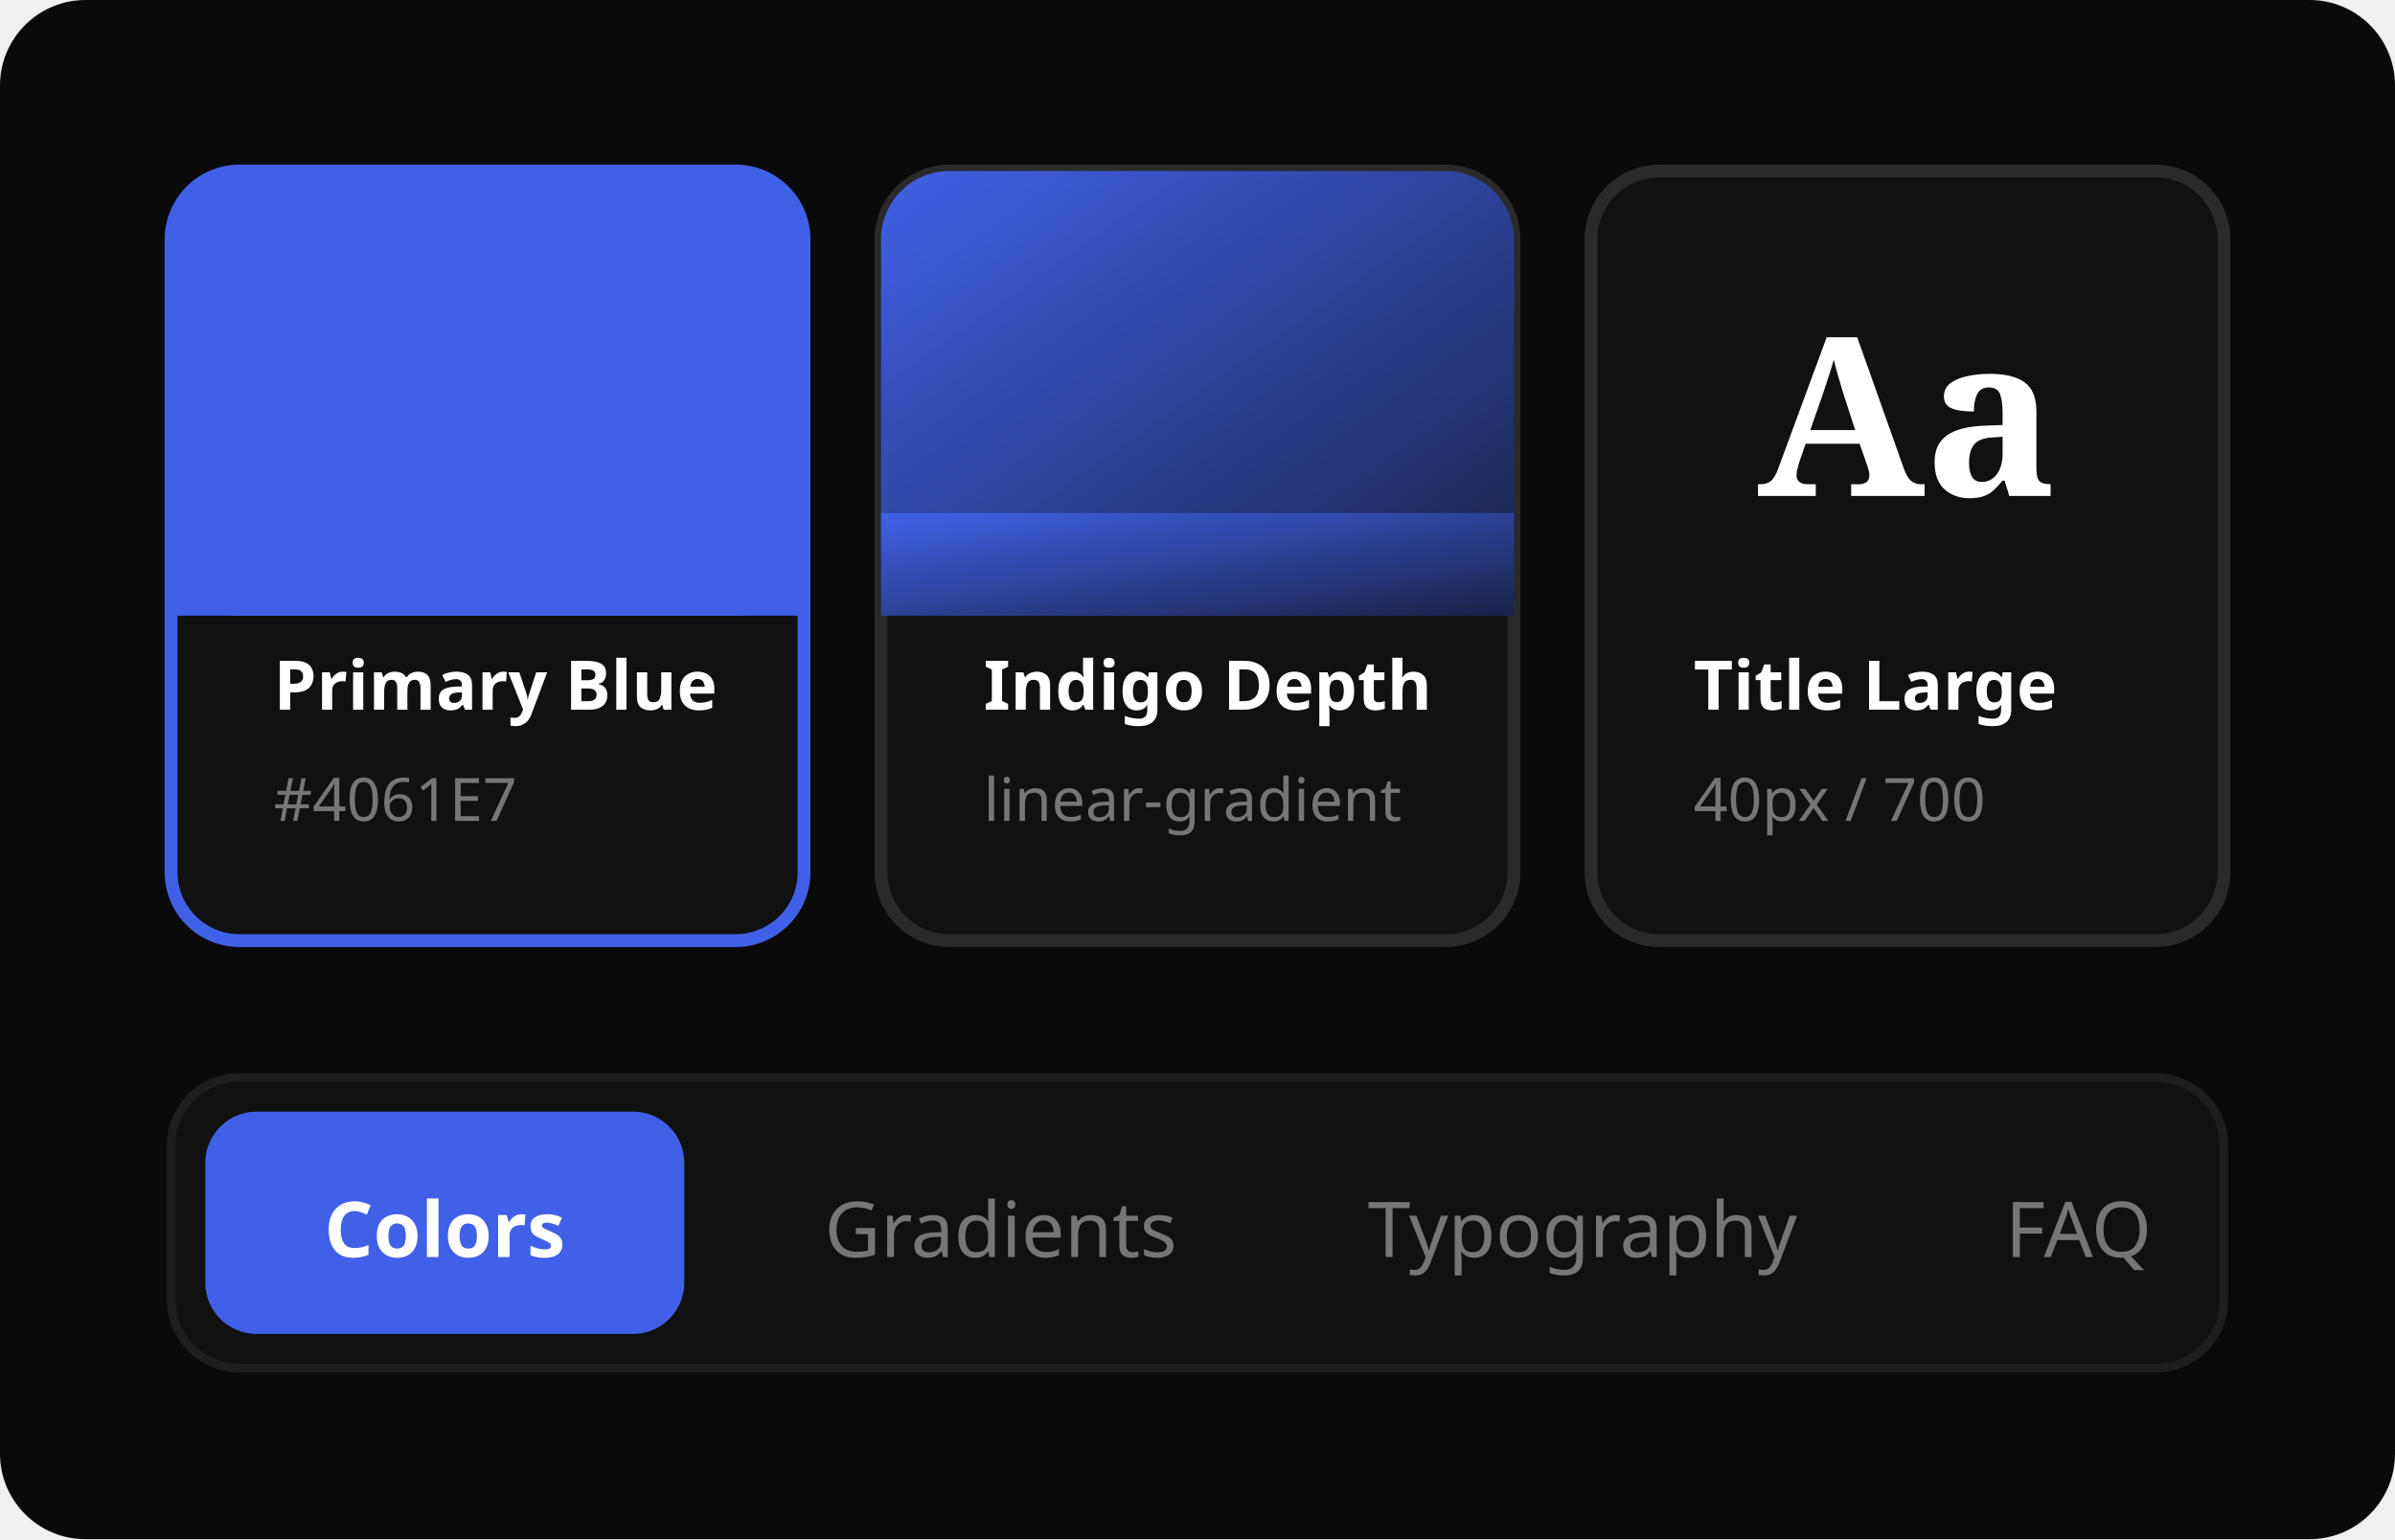
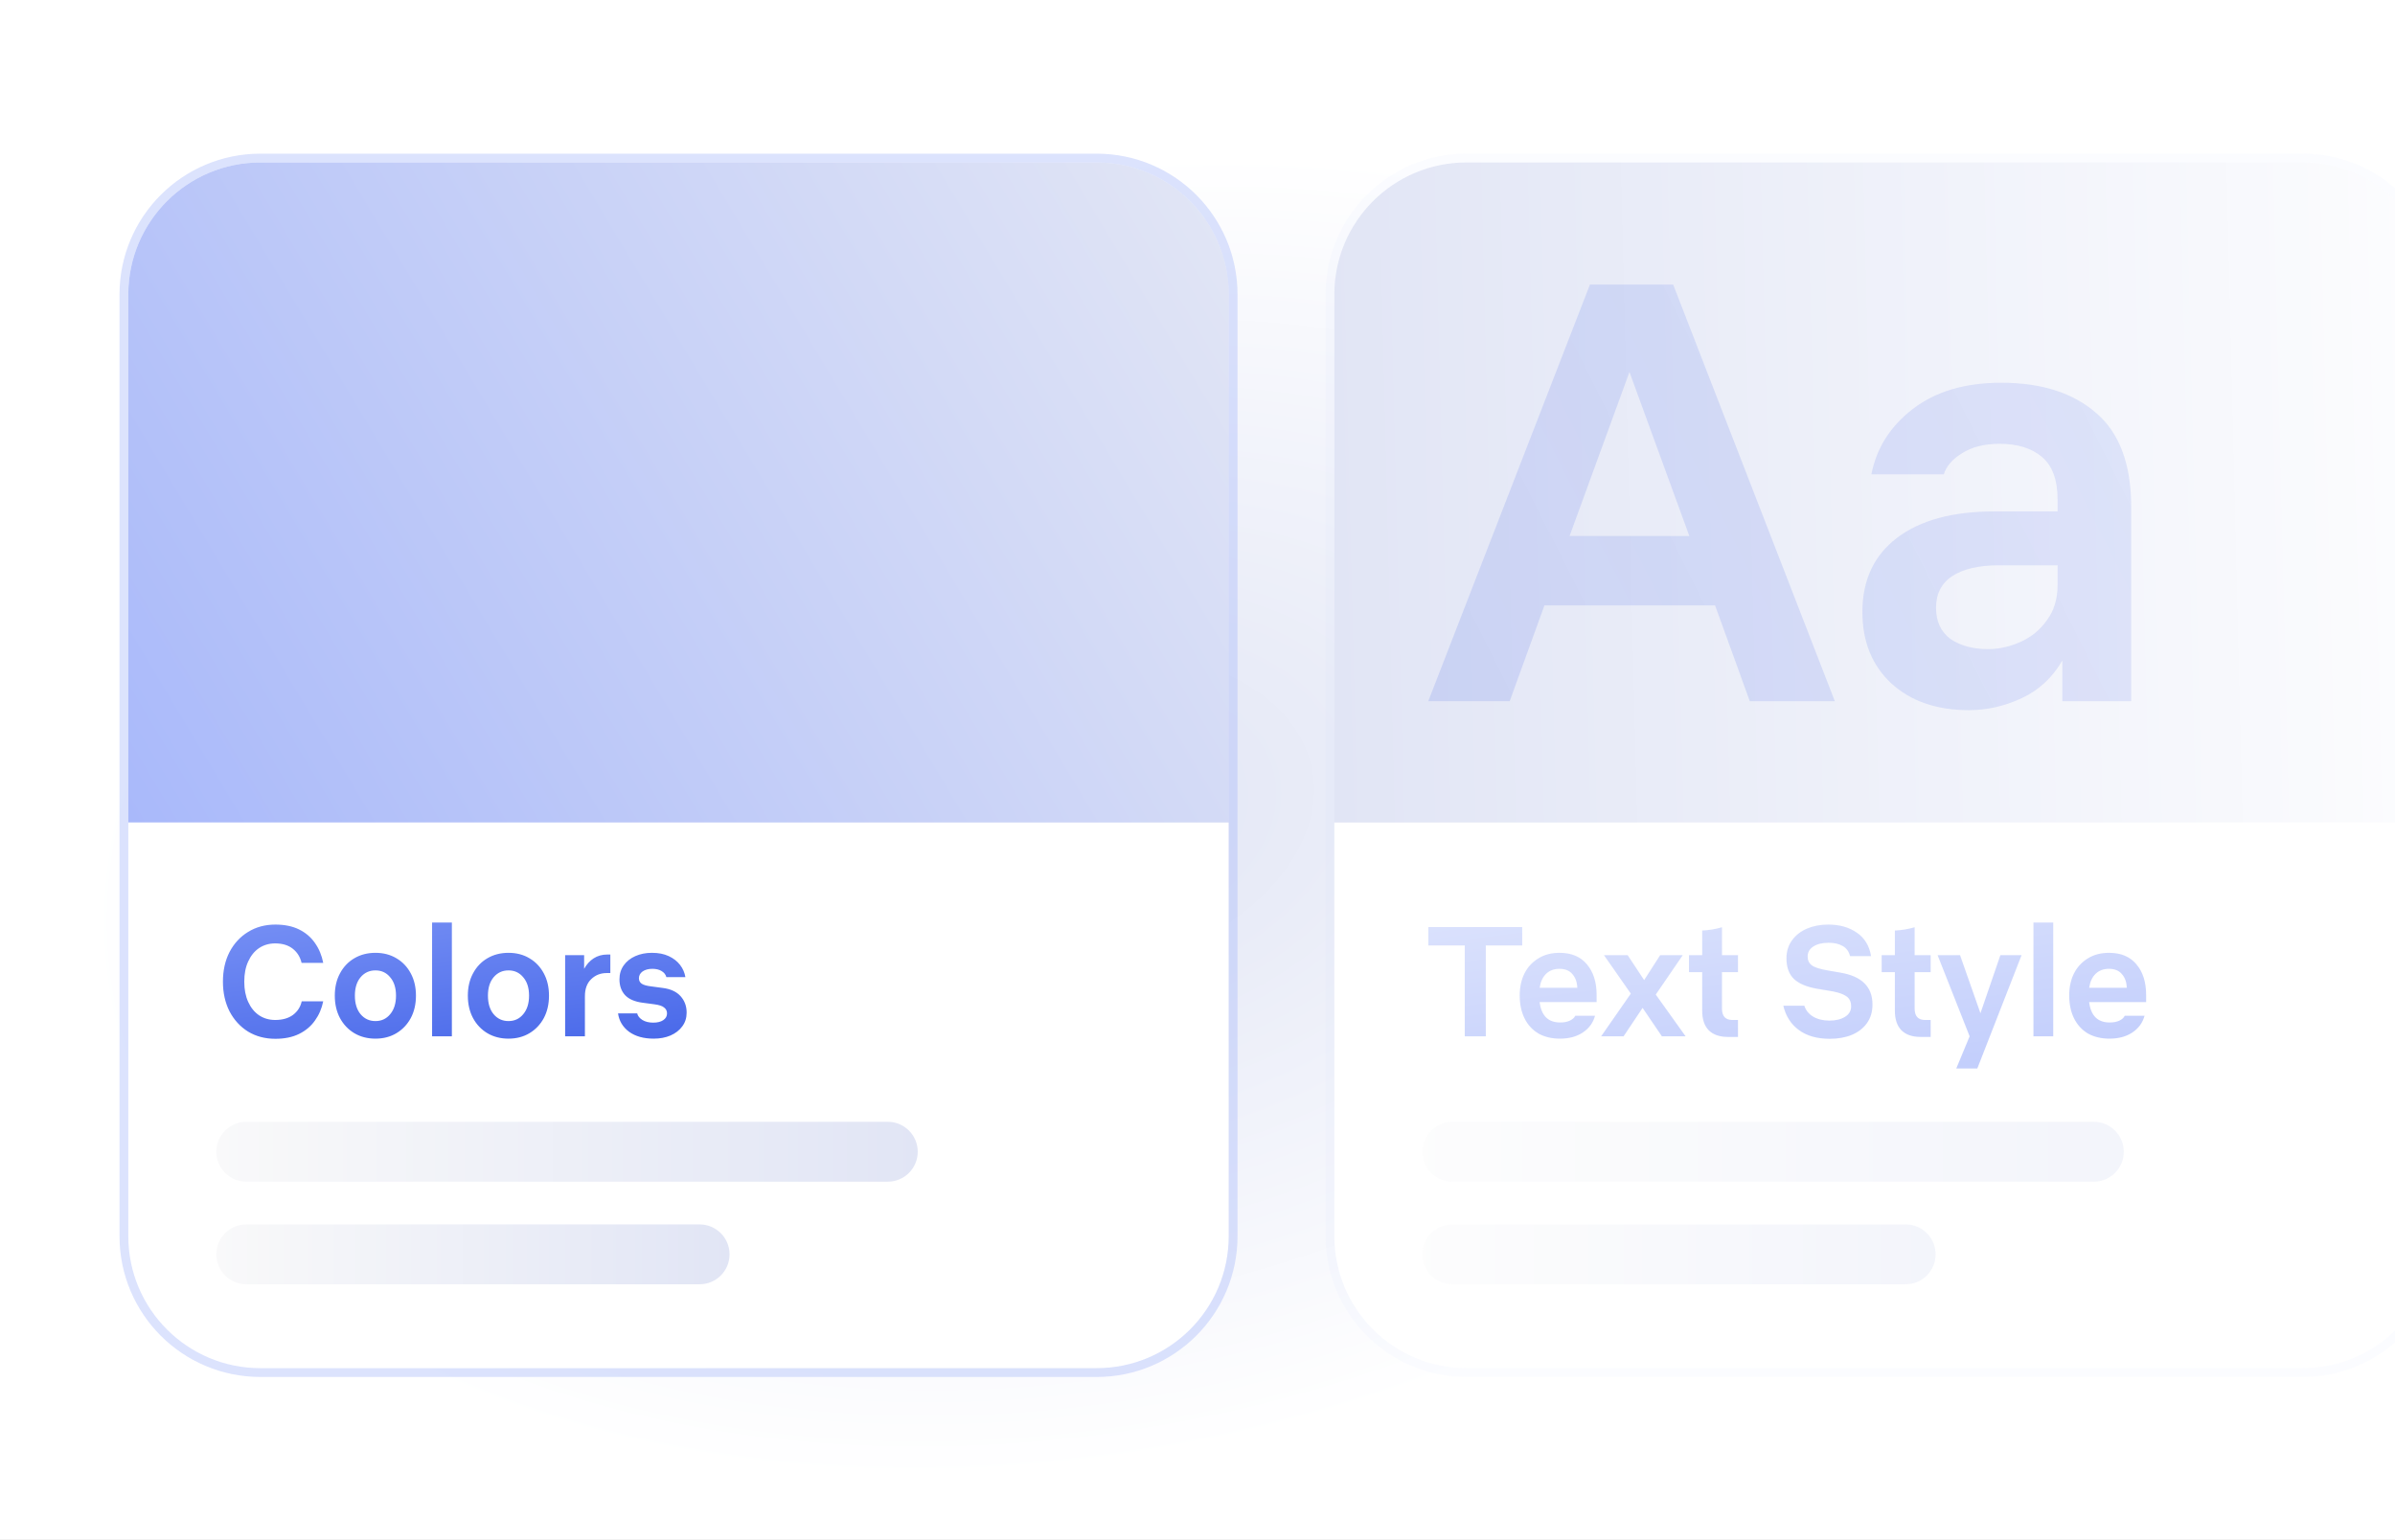
- <svg xmlns="http://www.w3.org/2000/svg" width="280" height="180" viewBox="0 0 280 180">
-   <rect width="280" height="180" fill="#0A0A0A" rx="10" />
-   <rect x="20" y="20" width="74" height="90" rx="8" fill="#111" stroke="#4061E7" stroke-width="1.5" />
-   <rect x="20" y="20" width="74" height="52" rx="8" fill="#4061E7" />
-   <rect x="20" y="60" width="74" height="12" fill="#4061E7" />
-   <text x="32" y="83" font-family="sans-serif" font-size="8" fill="#FFFFFF" font-weight="700">Primary Blue</text>
-   <text x="32" y="96" font-family="sans-serif" font-size="7" fill="#767676">#4061E7</text>
-   <rect x="103" y="20" width="74" height="90" rx="8" fill="#111" stroke="#2A2A2A" stroke-width="1.5" />
-   <rect x="103" y="20" width="74" height="52" rx="8" fill="url(#g1)" />
-   <rect x="103" y="60" width="74" height="12" fill="url(#g1)" />
-   <text x="115" y="83" font-family="sans-serif" font-size="8" fill="#FFFFFF" font-weight="700">Indigo Depth</text>
-   <text x="115" y="96" font-family="sans-serif" font-size="7" fill="#767676">linear-gradient</text>
-   <rect x="186" y="20" width="74" height="90" rx="8" fill="#111" stroke="#2A2A2A" stroke-width="1.5" />
-   <text x="223" y="58" font-family="serif" font-size="26" fill="#FFFFFF" text-anchor="middle" font-weight="700">Aa</text>
-   <text x="198" y="83" font-family="sans-serif" font-size="8" fill="#FFFFFF" font-weight="700">Title Large</text>
-   <text x="198" y="96" font-family="sans-serif" font-size="7" fill="#767676">40px / 700</text>
-   <rect x="20" y="126" width="240" height="34" rx="8" fill="#111" stroke="#1E1E1E" stroke-width="1" />
-   <rect x="24" y="130" width="56" height="26" rx="6" fill="#4061E7" />
-   <text x="52" y="147" font-family="sans-serif" font-size="9" fill="#FFFFFF" text-anchor="middle" font-weight="600">Colors</text>
-   <text x="117" y="147" font-family="sans-serif" font-size="9" fill="#767676" text-anchor="middle">Gradients</text>
-   <text x="185" y="147" font-family="sans-serif" font-size="9" fill="#767676" text-anchor="middle">Typography</text>
-   <text x="243" y="147" font-family="sans-serif" font-size="9" fill="#767676" text-anchor="middle">FAQ</text>
+ <svg xmlns="http://www.w3.org/2000/svg" width="280" height="180" viewBox="0 0 280 180" fill="none">
+   <g clip-path="url(#clip0_253_2895)">
+     <rect width="280" height="180" fill="url(#paint0_radial_253_2895)" />
+     <g clip-path="url(#clip1_253_2895)">
+       <mask id="path-1-outside-1_253_2895" maskUnits="userSpaceOnUse" x="13" y="17" width="132" height="145" fill="black">
+         <rect fill="white" x="13" y="17" width="132" height="145" />
+         <path d="M15 34.438C15 25.912 21.912 19 30.438 19H128.212C136.738 19 143.65 25.912 143.65 34.438V144.562C143.65 153.088 136.738 160 128.212 160H30.438C21.912 160 15 153.088 15 144.562V34.438Z" />
+       </mask>
+       <rect width="128.65" height="77.19" transform="translate(15 19)" fill="url(#paint1_linear_253_2895)" />
+       <rect width="128.65" height="64.839" transform="translate(15 96.1898)" fill="white" />
+       <path d="M26.833 118.272C26.32 117.257 26.063 116.101 26.063 114.804C26.063 113.495 26.32 112.339 26.833 111.336C27.359 110.333 28.081 109.55 28.999 108.987C29.928 108.412 30.993 108.125 32.192 108.125C33.268 108.125 34.192 108.314 34.962 108.693C35.733 109.073 36.351 109.599 36.816 110.272C37.293 110.944 37.617 111.721 37.788 112.602H35.256C35.097 111.917 34.755 111.366 34.228 110.95C33.702 110.535 33.017 110.327 32.173 110.327C31.464 110.327 30.834 110.51 30.283 110.877C29.745 111.244 29.323 111.764 29.017 112.437C28.711 113.097 28.558 113.886 28.558 114.804C28.558 115.709 28.711 116.498 29.017 117.171C29.323 117.844 29.745 118.364 30.283 118.731C30.834 119.098 31.464 119.281 32.173 119.281C33.017 119.281 33.709 119.086 34.247 118.694C34.785 118.29 35.128 117.758 35.274 117.098H37.788C37.617 117.942 37.293 118.694 36.816 119.355C36.351 120.015 35.733 120.535 34.962 120.915C34.192 121.294 33.268 121.483 32.192 121.483C30.993 121.483 29.928 121.202 28.999 120.639C28.081 120.064 27.359 119.275 26.833 118.272ZM39.747 119.061C39.343 118.303 39.142 117.428 39.142 116.437C39.142 115.446 39.343 114.578 39.747 113.831C40.151 113.073 40.708 112.486 41.417 112.07C42.139 111.642 42.965 111.428 43.894 111.428C44.824 111.428 45.644 111.642 46.353 112.07C47.063 112.486 47.619 113.073 48.023 113.831C48.427 114.578 48.629 115.446 48.629 116.437C48.629 117.428 48.427 118.303 48.023 119.061C47.619 119.807 47.063 120.395 46.353 120.823C45.644 121.251 44.824 121.465 43.894 121.465C42.965 121.465 42.139 121.251 41.417 120.823C40.708 120.395 40.151 119.807 39.747 119.061ZM46.298 116.437C46.298 115.532 46.072 114.816 45.619 114.29C45.179 113.752 44.604 113.483 43.894 113.483C43.185 113.483 42.604 113.752 42.151 114.29C41.711 114.816 41.49 115.532 41.49 116.437C41.49 117.342 41.711 118.064 42.151 118.602C42.604 119.141 43.185 119.41 43.894 119.41C44.604 119.41 45.179 119.141 45.619 118.602C46.072 118.064 46.298 117.342 46.298 116.437ZM50.516 107.886H52.828V121.19H50.516V107.886ZM55.302 119.061C54.898 118.303 54.696 117.428 54.696 116.437C54.696 115.446 54.898 114.578 55.302 113.831C55.705 113.073 56.262 112.486 56.971 112.07C57.693 111.642 58.519 111.428 59.449 111.428C60.379 111.428 61.198 111.642 61.908 112.07C62.617 112.486 63.174 113.073 63.578 113.831C63.981 114.578 64.183 115.446 64.183 116.437C64.183 117.428 63.981 118.303 63.578 119.061C63.174 119.807 62.617 120.395 61.908 120.823C61.198 121.251 60.379 121.465 59.449 121.465C58.519 121.465 57.693 121.251 56.971 120.823C56.262 120.395 55.705 119.807 55.302 119.061ZM61.853 116.437C61.853 115.532 61.626 114.816 61.174 114.29C60.733 113.752 60.158 113.483 59.449 113.483C58.739 113.483 58.158 113.752 57.706 114.29C57.265 114.816 57.045 115.532 57.045 116.437C57.045 117.342 57.265 118.064 57.706 118.602C58.158 119.141 58.739 119.41 59.449 119.41C60.158 119.41 60.733 119.141 61.174 118.602C61.626 118.064 61.853 117.342 61.853 116.437ZM66.07 111.703H68.291V113.299C68.584 112.773 68.957 112.363 69.41 112.07C69.875 111.776 70.395 111.629 70.97 111.629H71.355V113.795H70.915C70.205 113.795 69.606 114.033 69.116 114.51C68.627 114.975 68.382 115.642 68.382 116.511V121.19H66.07V111.703ZM73.541 120.658C72.807 120.107 72.379 119.391 72.256 118.511H74.495C74.556 118.804 74.758 119.061 75.101 119.281C75.443 119.489 75.865 119.593 76.367 119.593C76.868 119.593 77.26 119.495 77.541 119.3C77.835 119.104 77.982 118.841 77.982 118.511C77.982 118.229 77.871 118.003 77.651 117.832C77.443 117.648 77.058 117.52 76.495 117.446L75.119 117.263C74.201 117.141 73.522 116.847 73.082 116.382C72.642 115.905 72.421 115.287 72.421 114.529C72.421 113.905 72.587 113.36 72.917 112.896C73.247 112.431 73.7 112.07 74.275 111.813C74.85 111.556 75.498 111.428 76.22 111.428C76.978 111.428 77.633 111.556 78.183 111.813C78.734 112.07 79.174 112.412 79.505 112.841C79.835 113.269 80.043 113.746 80.129 114.272H77.908C77.823 113.966 77.633 113.727 77.339 113.556C77.058 113.385 76.703 113.299 76.275 113.299C75.798 113.299 75.413 113.403 75.119 113.611C74.838 113.819 74.697 114.082 74.697 114.4C74.697 114.682 74.807 114.896 75.027 115.043C75.247 115.189 75.614 115.293 76.128 115.354L77.504 115.538C78.422 115.66 79.113 115.985 79.578 116.511C80.043 117.037 80.275 117.673 80.275 118.419C80.275 119.043 80.104 119.581 79.761 120.034C79.431 120.486 78.972 120.841 78.385 121.098C77.81 121.343 77.156 121.465 76.422 121.465C75.247 121.465 74.287 121.196 73.541 120.658Z" fill="url(#paint2_linear_253_2895)" />
+       <path d="M25.292 134.69C25.292 132.757 26.859 131.19 28.792 131.19H103.792C105.725 131.19 107.292 132.757 107.292 134.69V134.69C107.292 136.623 105.725 138.19 103.792 138.19H28.792C26.859 138.19 25.292 136.623 25.292 134.69V134.69Z" fill="url(#paint3_linear_253_2895)" />
+       <path d="M25.292 146.69C25.292 144.757 26.859 143.19 28.792 143.19H81.792C83.725 143.19 85.292 144.757 85.292 146.69V146.69C85.292 148.623 83.725 150.19 81.792 150.19H28.792C26.859 150.19 25.292 148.623 25.292 146.69V146.69Z" fill="url(#paint4_linear_253_2895)" />
+     </g>
+     <path d="M30.438 19V20.029H128.212V19V17.971H30.438V19ZM143.65 34.438H142.62V144.562H143.65H144.679V34.438H143.65ZM128.212 160V158.971H30.438V160V161.029H128.212V160ZM15 144.562H16.029V34.438H15H13.971V144.562H15ZM30.438 160V158.971C22.48 158.971 16.029 152.52 16.029 144.562H15H13.971C13.971 153.657 21.343 161.029 30.438 161.029V160ZM143.65 144.562H142.62C142.62 152.52 136.169 158.971 128.212 158.971V160V161.029C137.306 161.029 144.679 153.657 144.679 144.562H143.65ZM128.212 19V20.029C136.169 20.029 142.62 26.48 142.62 34.438H143.65H144.679C144.679 25.343 137.306 17.971 128.212 17.971V19ZM30.438 19V17.971C21.343 17.971 13.971 25.343 13.971 34.438H15H16.029C16.029 26.48 22.48 20.029 30.438 20.029V19Z" fill="#A9B9FA" fill-opacity="0.4" mask="url(#path-1-outside-1_253_2895)" />
+     <g clip-path="url(#clip2_253_2895)">
+       <mask id="path-6-outside-2_253_2895" maskUnits="userSpaceOnUse" x="154" y="17" width="132" height="145" fill="black">
+         <rect fill="white" x="154" y="17" width="132" height="145" />
+         <path d="M156 34.438C156 25.912 162.912 19 171.438 19H269.212C277.738 19 284.65 25.912 284.65 34.438V144.562C284.65 153.088 277.738 160 269.212 160H171.438C162.912 160 156 153.088 156 144.562V34.438Z" />
+       </mask>
+       <rect width="128.65" height="77.19" transform="translate(156 19)" fill="url(#paint5_linear_253_2895)" />
+       <path d="M185.88 33.28H195.61L214.51 82H204.57L200.51 70.8H180.56L176.5 82H166.98L185.88 33.28ZM190.5 43.5L183.5 62.68H197.5L190.5 43.5ZM249.162 82H241.112V77.24C239.946 79.247 238.359 80.717 236.352 81.65C234.346 82.583 232.292 83.05 230.192 83.05C226.412 83.05 223.379 82 221.092 79.9C218.852 77.8 217.732 75.023 217.732 71.57C217.732 67.837 219.086 64.943 221.792 62.89C224.499 60.837 228.279 59.81 233.132 59.81H240.552V58.41C240.552 56.123 239.946 54.467 238.732 53.44C237.519 52.413 235.862 51.9 233.762 51.9C231.989 51.9 230.519 52.273 229.352 53.02C228.232 53.72 227.532 54.537 227.252 55.47H218.782C219.389 52.39 220.999 49.847 223.612 47.84C226.272 45.787 229.726 44.76 233.972 44.76C238.686 44.76 242.396 45.95 245.102 48.33C247.809 50.663 249.162 54.327 249.162 59.32V82ZM239.292 72.55C240.132 71.43 240.552 70.053 240.552 68.42V66.11H233.622C231.336 66.11 229.539 66.53 228.232 67.37C226.972 68.21 226.342 69.447 226.342 71.08C226.342 72.667 226.902 73.88 228.022 74.72C229.189 75.513 230.659 75.91 232.432 75.91C233.692 75.91 234.952 75.63 236.212 75.07C237.472 74.51 238.499 73.67 239.292 72.55Z" fill="url(#paint6_linear_253_2895)" fill-opacity="0.4" />
+       <rect width="128.65" height="64.839" transform="translate(156 96.1898)" fill="white" />
+       <path d="M171.246 110.565H166.989V108.418H177.963V110.565H173.705V121.19H171.246V110.565ZM182.385 121.465C181.406 121.465 180.562 121.263 179.852 120.859C179.155 120.444 178.617 119.856 178.238 119.098C177.858 118.339 177.669 117.44 177.669 116.4C177.669 115.446 177.852 114.596 178.219 113.85C178.598 113.104 179.137 112.516 179.834 112.088C180.531 111.648 181.363 111.428 182.33 111.428C183.712 111.428 184.776 111.874 185.522 112.767C186.281 113.66 186.66 114.853 186.66 116.345V117.189H179.999C180.195 118.78 180.996 119.575 182.403 119.575C182.856 119.575 183.235 119.502 183.541 119.355C183.847 119.208 184.054 119.018 184.165 118.786H186.477C186.256 119.606 185.779 120.26 185.045 120.749C184.324 121.226 183.437 121.465 182.385 121.465ZM184.403 115.52C184.379 114.859 184.189 114.327 183.834 113.923C183.492 113.507 182.984 113.299 182.311 113.299C181.675 113.299 181.155 113.495 180.751 113.886C180.36 114.266 180.109 114.81 179.999 115.52H184.403ZM190.659 116.199L187.521 111.703H190.292L192.218 114.62L194.09 111.703H196.732L193.576 116.309L197.063 121.19H194.292L192.035 117.868L189.815 121.19H187.19L190.659 116.199ZM199.003 113.685H197.462V111.703H199.003V108.822C199.799 108.785 200.569 108.657 201.316 108.437V111.703H203.187V113.685H201.316V117.942C201.316 118.835 201.719 119.281 202.527 119.281H203.187V121.263H201.994C201.04 121.263 200.3 121.006 199.774 120.492C199.26 119.966 199.003 119.202 199.003 118.199V113.685ZM218.911 117.465C218.911 118.321 218.697 119.049 218.268 119.648C217.84 120.248 217.247 120.707 216.489 121.025C215.742 121.33 214.886 121.483 213.92 121.483C212.439 121.483 211.234 121.141 210.305 120.456C209.375 119.771 208.769 118.823 208.488 117.612H210.947C211.106 118.138 211.442 118.56 211.956 118.878C212.482 119.196 213.124 119.355 213.883 119.355C214.617 119.355 215.222 119.208 215.699 118.914C216.177 118.621 216.415 118.211 216.415 117.685C216.415 117.367 216.348 117.098 216.213 116.878C216.079 116.645 215.828 116.449 215.461 116.29C215.094 116.119 214.562 115.978 213.864 115.868L212.433 115.63C211.234 115.422 210.335 115.043 209.736 114.492C209.149 113.929 208.855 113.122 208.855 112.07C208.855 111.262 209.069 110.565 209.497 109.978C209.925 109.379 210.506 108.92 211.24 108.602C211.987 108.284 212.819 108.125 213.736 108.125C215.069 108.125 216.189 108.443 217.094 109.079C217.999 109.703 218.55 110.614 218.746 111.813H216.287C216.164 111.287 215.883 110.895 215.443 110.639C215.014 110.382 214.458 110.253 213.773 110.253C213.026 110.253 212.433 110.4 211.993 110.694C211.552 110.975 211.332 111.366 211.332 111.868C211.332 112.308 211.497 112.651 211.828 112.896C212.158 113.14 212.8 113.342 213.754 113.501L215.131 113.74C217.651 114.156 218.911 115.397 218.911 117.465ZM221.529 113.685H219.987V111.703H221.529V108.822C222.324 108.785 223.095 108.657 223.841 108.437V111.703H225.713V113.685H223.841V117.942C223.841 118.835 224.245 119.281 225.052 119.281H225.713V121.263H224.52C223.566 121.263 222.825 121.006 222.299 120.492C221.786 119.966 221.529 119.202 221.529 118.199V113.685ZM231.168 124.952H228.709L230.269 121.19L226.525 111.703H229.149L231.535 118.492L233.865 111.703H236.342L231.168 124.952ZM237.731 107.886H240.043V121.19H237.731V107.886ZM246.628 121.465C245.649 121.465 244.805 121.263 244.095 120.859C243.398 120.444 242.86 119.856 242.48 119.098C242.101 118.339 241.912 117.44 241.912 116.4C241.912 115.446 242.095 114.596 242.462 113.85C242.841 113.104 243.38 112.516 244.077 112.088C244.774 111.648 245.606 111.428 246.572 111.428C247.955 111.428 249.019 111.874 249.765 112.767C250.524 113.66 250.903 114.853 250.903 116.345V117.189H244.242C244.438 118.78 245.239 119.575 246.646 119.575C247.099 119.575 247.478 119.502 247.784 119.355C248.089 119.208 248.297 119.018 248.407 118.786H250.72C250.499 119.606 250.022 120.26 249.288 120.749C248.567 121.226 247.68 121.465 246.628 121.465ZM248.646 115.52C248.622 114.859 248.432 114.327 248.077 113.923C247.735 113.507 247.227 113.299 246.554 113.299C245.918 113.299 245.398 113.495 244.994 113.886C244.603 114.266 244.352 114.81 244.242 115.52H248.646Z" fill="url(#paint7_linear_253_2895)" fill-opacity="0.5" />
+       <path d="M166.292 134.69C166.292 132.757 167.859 131.19 169.792 131.19H244.792C246.725 131.19 248.292 132.757 248.292 134.69V134.69C248.292 136.623 246.725 138.19 244.792 138.19H169.792C167.859 138.19 166.292 136.623 166.292 134.69V134.69Z" fill="url(#paint8_linear_253_2895)" fill-opacity="0.4" />
+       <path d="M166.292 146.69C166.292 144.757 167.859 143.19 169.792 143.19H222.792C224.725 143.19 226.292 144.757 226.292 146.69V146.69C226.292 148.623 224.725 150.19 222.792 150.19H169.792C167.859 150.19 166.292 148.623 166.292 146.69V146.69Z" fill="url(#paint9_linear_253_2895)" fill-opacity="0.4" />
+     </g>
+     <path d="M171.438 19V20.029H269.212V19V17.971H171.438V19ZM284.65 34.438H283.62V144.562H284.65H285.679V34.438H284.65ZM269.212 160V158.971H171.438V160V161.029H269.212V160ZM156 144.562H157.029V34.438H156H154.971V144.562H156ZM171.438 160V158.971C163.48 158.971 157.029 152.52 157.029 144.562H156H154.971C154.971 153.657 162.343 161.029 171.438 161.029V160ZM284.65 144.562H283.62C283.62 152.52 277.169 158.971 269.212 158.971V160V161.029C278.306 161.029 285.679 153.657 285.679 144.562H284.65ZM269.212 19V20.029C277.169 20.029 283.62 26.48 283.62 34.438H284.65H285.679C285.679 25.343 278.306 17.971 269.212 17.971V19ZM171.438 19V17.971C162.343 17.971 154.971 25.343 154.971 34.438H156H157.029C157.029 26.48 163.48 20.029 171.438 20.029V19Z" fill="#A9B9FA" fill-opacity="0.05" mask="url(#path-6-outside-2_253_2895)" />
+   </g>
  <defs>
-     <linearGradient id="g1" x1="0" y1="0" x2="1" y2="1">
-       <stop offset="0%" stop-color="#4061E7" />
-       <stop offset="100%" stop-color="#192247" />
+     <radialGradient id="paint0_radial_253_2895" cx="0" cy="0" r="1" gradientUnits="userSpaceOnUse" gradientTransform="translate(125 95.5) rotate(78.6162) scale(75.9951 115.413)">
+       <stop stop-color="#E1E5F5" />
+       <stop offset="1" stop-color="white" />
+     </radialGradient>
+     <linearGradient id="paint1_linear_253_2895" x1="124.5" y1="2.5" x2="-5.97822e-06" y2="77" gradientUnits="userSpaceOnUse">
+       <stop stop-color="#E1E5F5" />
+       <stop offset="1" stop-color="#A9B9FA" />
    </linearGradient>
+     <linearGradient id="paint2_linear_253_2895" x1="102.482" y1="122.904" x2="98.504" y2="90.536" gradientUnits="userSpaceOnUse">
+       <stop stop-color="#4061E7" />
+       <stop offset="1" stop-color="#889FF9" />
+     </linearGradient>
+     <linearGradient id="paint3_linear_253_2895" x1="107.646" y1="133.963" x2="21.658" y2="133.963" gradientUnits="userSpaceOnUse">
+       <stop stop-color="#E1E5F5" />
+       <stop offset="1" stop-color="#FAFAFA" />
+     </linearGradient>
+     <linearGradient id="paint4_linear_253_2895" x1="85.551" y1="145.963" x2="22.633" y2="145.963" gradientUnits="userSpaceOnUse">
+       <stop stop-color="#E1E5F5" />
+       <stop offset="1" stop-color="#FAFAFA" />
+     </linearGradient>
+     <linearGradient id="paint5_linear_253_2895" x1="141.5" y1="73.5" x2="-3.58022e-06" y2="77" gradientUnits="userSpaceOnUse">
+       <stop stop-color="white" />
+       <stop offset="1" stop-color="#E1E5F5" />
+     </linearGradient>
+     <linearGradient id="paint6_linear_253_2895" x1="270.516" y1="21.494" x2="157.289" y2="78.513" gradientUnits="userSpaceOnUse">
+       <stop stop-color="#4061E7" stop-opacity="0.3" />
+       <stop offset="1" stop-color="#4061E7" stop-opacity="0.4" />
+     </linearGradient>
+     <linearGradient id="paint7_linear_253_2895" x1="243.482" y1="122.904" x2="239.504" y2="90.536" gradientUnits="userSpaceOnUse">
+       <stop stop-color="#889FF9" />
+       <stop offset="1" stop-color="#C7D2FC" />
+     </linearGradient>
+     <linearGradient id="paint8_linear_253_2895" x1="248.646" y1="133.963" x2="162.658" y2="133.963" gradientUnits="userSpaceOnUse">
+       <stop stop-color="#E1E5F5" />
+       <stop offset="1" stop-color="#FAFAFA" />
+     </linearGradient>
+     <linearGradient id="paint9_linear_253_2895" x1="226.551" y1="145.963" x2="163.633" y2="145.963" gradientUnits="userSpaceOnUse">
+       <stop stop-color="#E1E5F5" />
+       <stop offset="1" stop-color="#FAFAFA" />
+     </linearGradient>
+     <clipPath id="clip0_253_2895">
+       <rect width="280" height="180" fill="white" />
+     </clipPath>
+     <clipPath id="clip1_253_2895">
+       <path d="M15 34.438C15 25.912 21.912 19 30.438 19H128.212C136.738 19 143.65 25.912 143.65 34.438V144.562C143.65 153.088 136.738 160 128.212 160H30.438C21.912 160 15 153.088 15 144.562V34.438Z" fill="white" />
+     </clipPath>
+     <clipPath id="clip2_253_2895">
+       <path d="M156 34.438C156 25.912 162.912 19 171.438 19H269.212C277.738 19 284.65 25.912 284.65 34.438V144.562C284.65 153.088 277.738 160 269.212 160H171.438C162.912 160 156 153.088 156 144.562V34.438Z" fill="white" />
+     </clipPath>
  </defs>
</svg>
